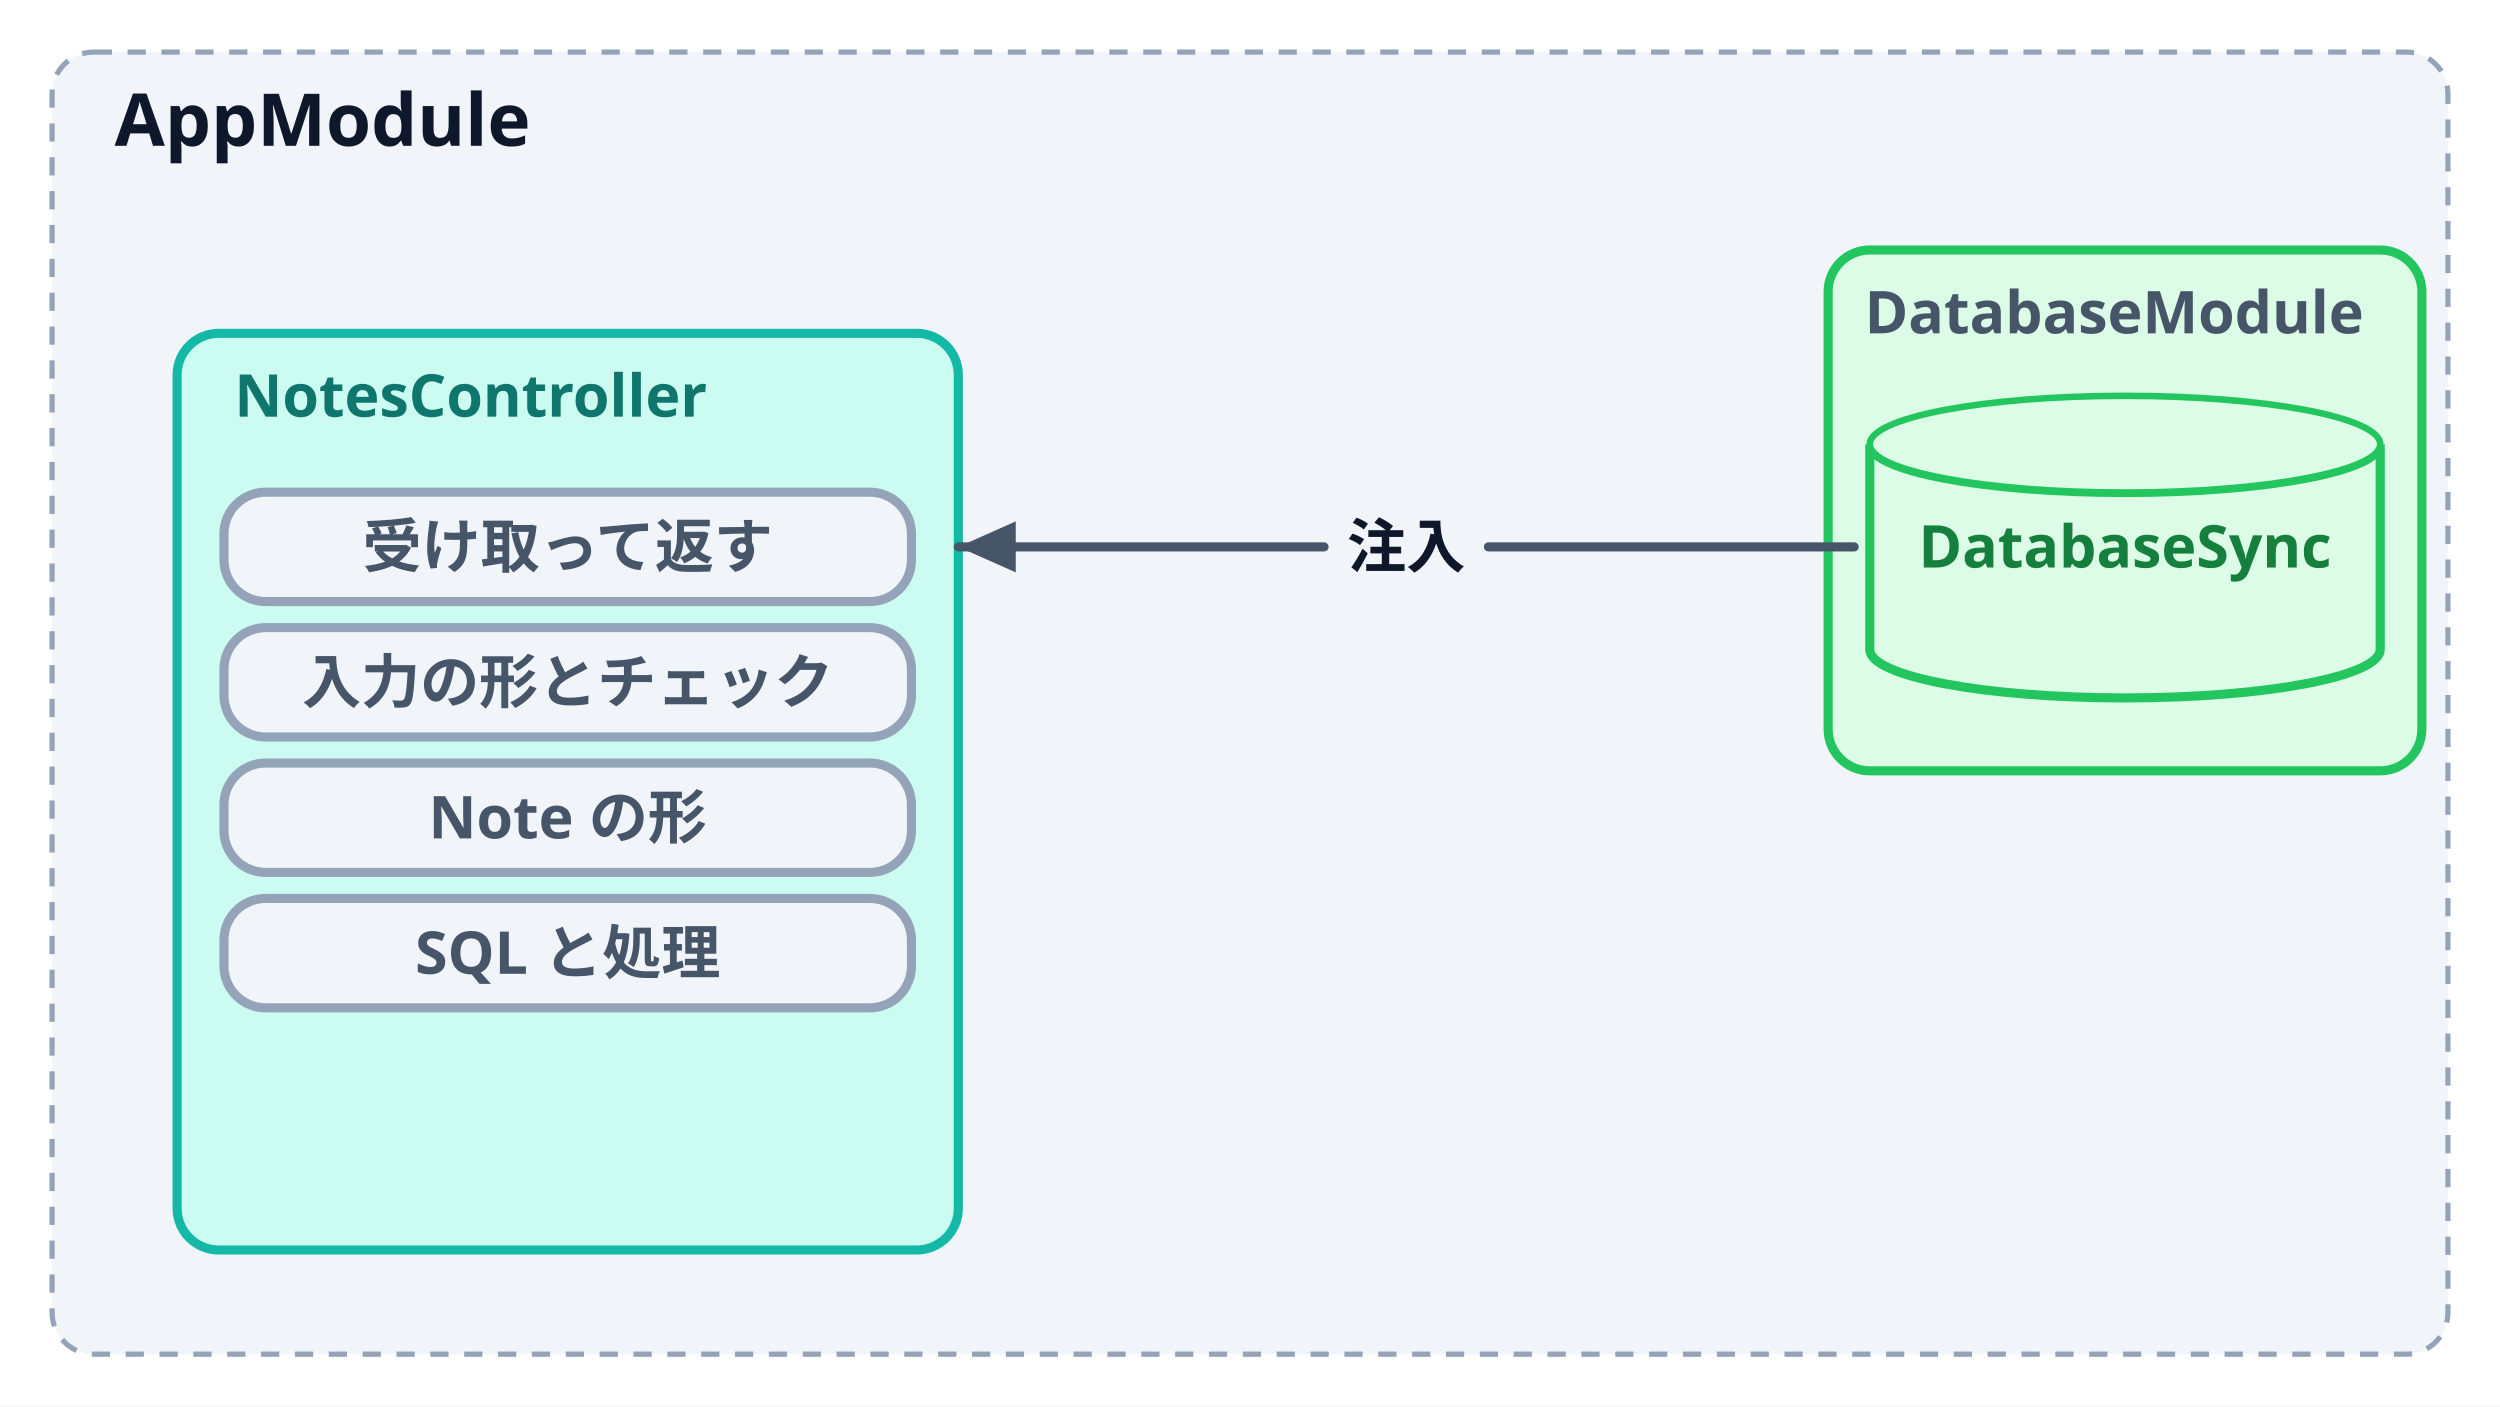
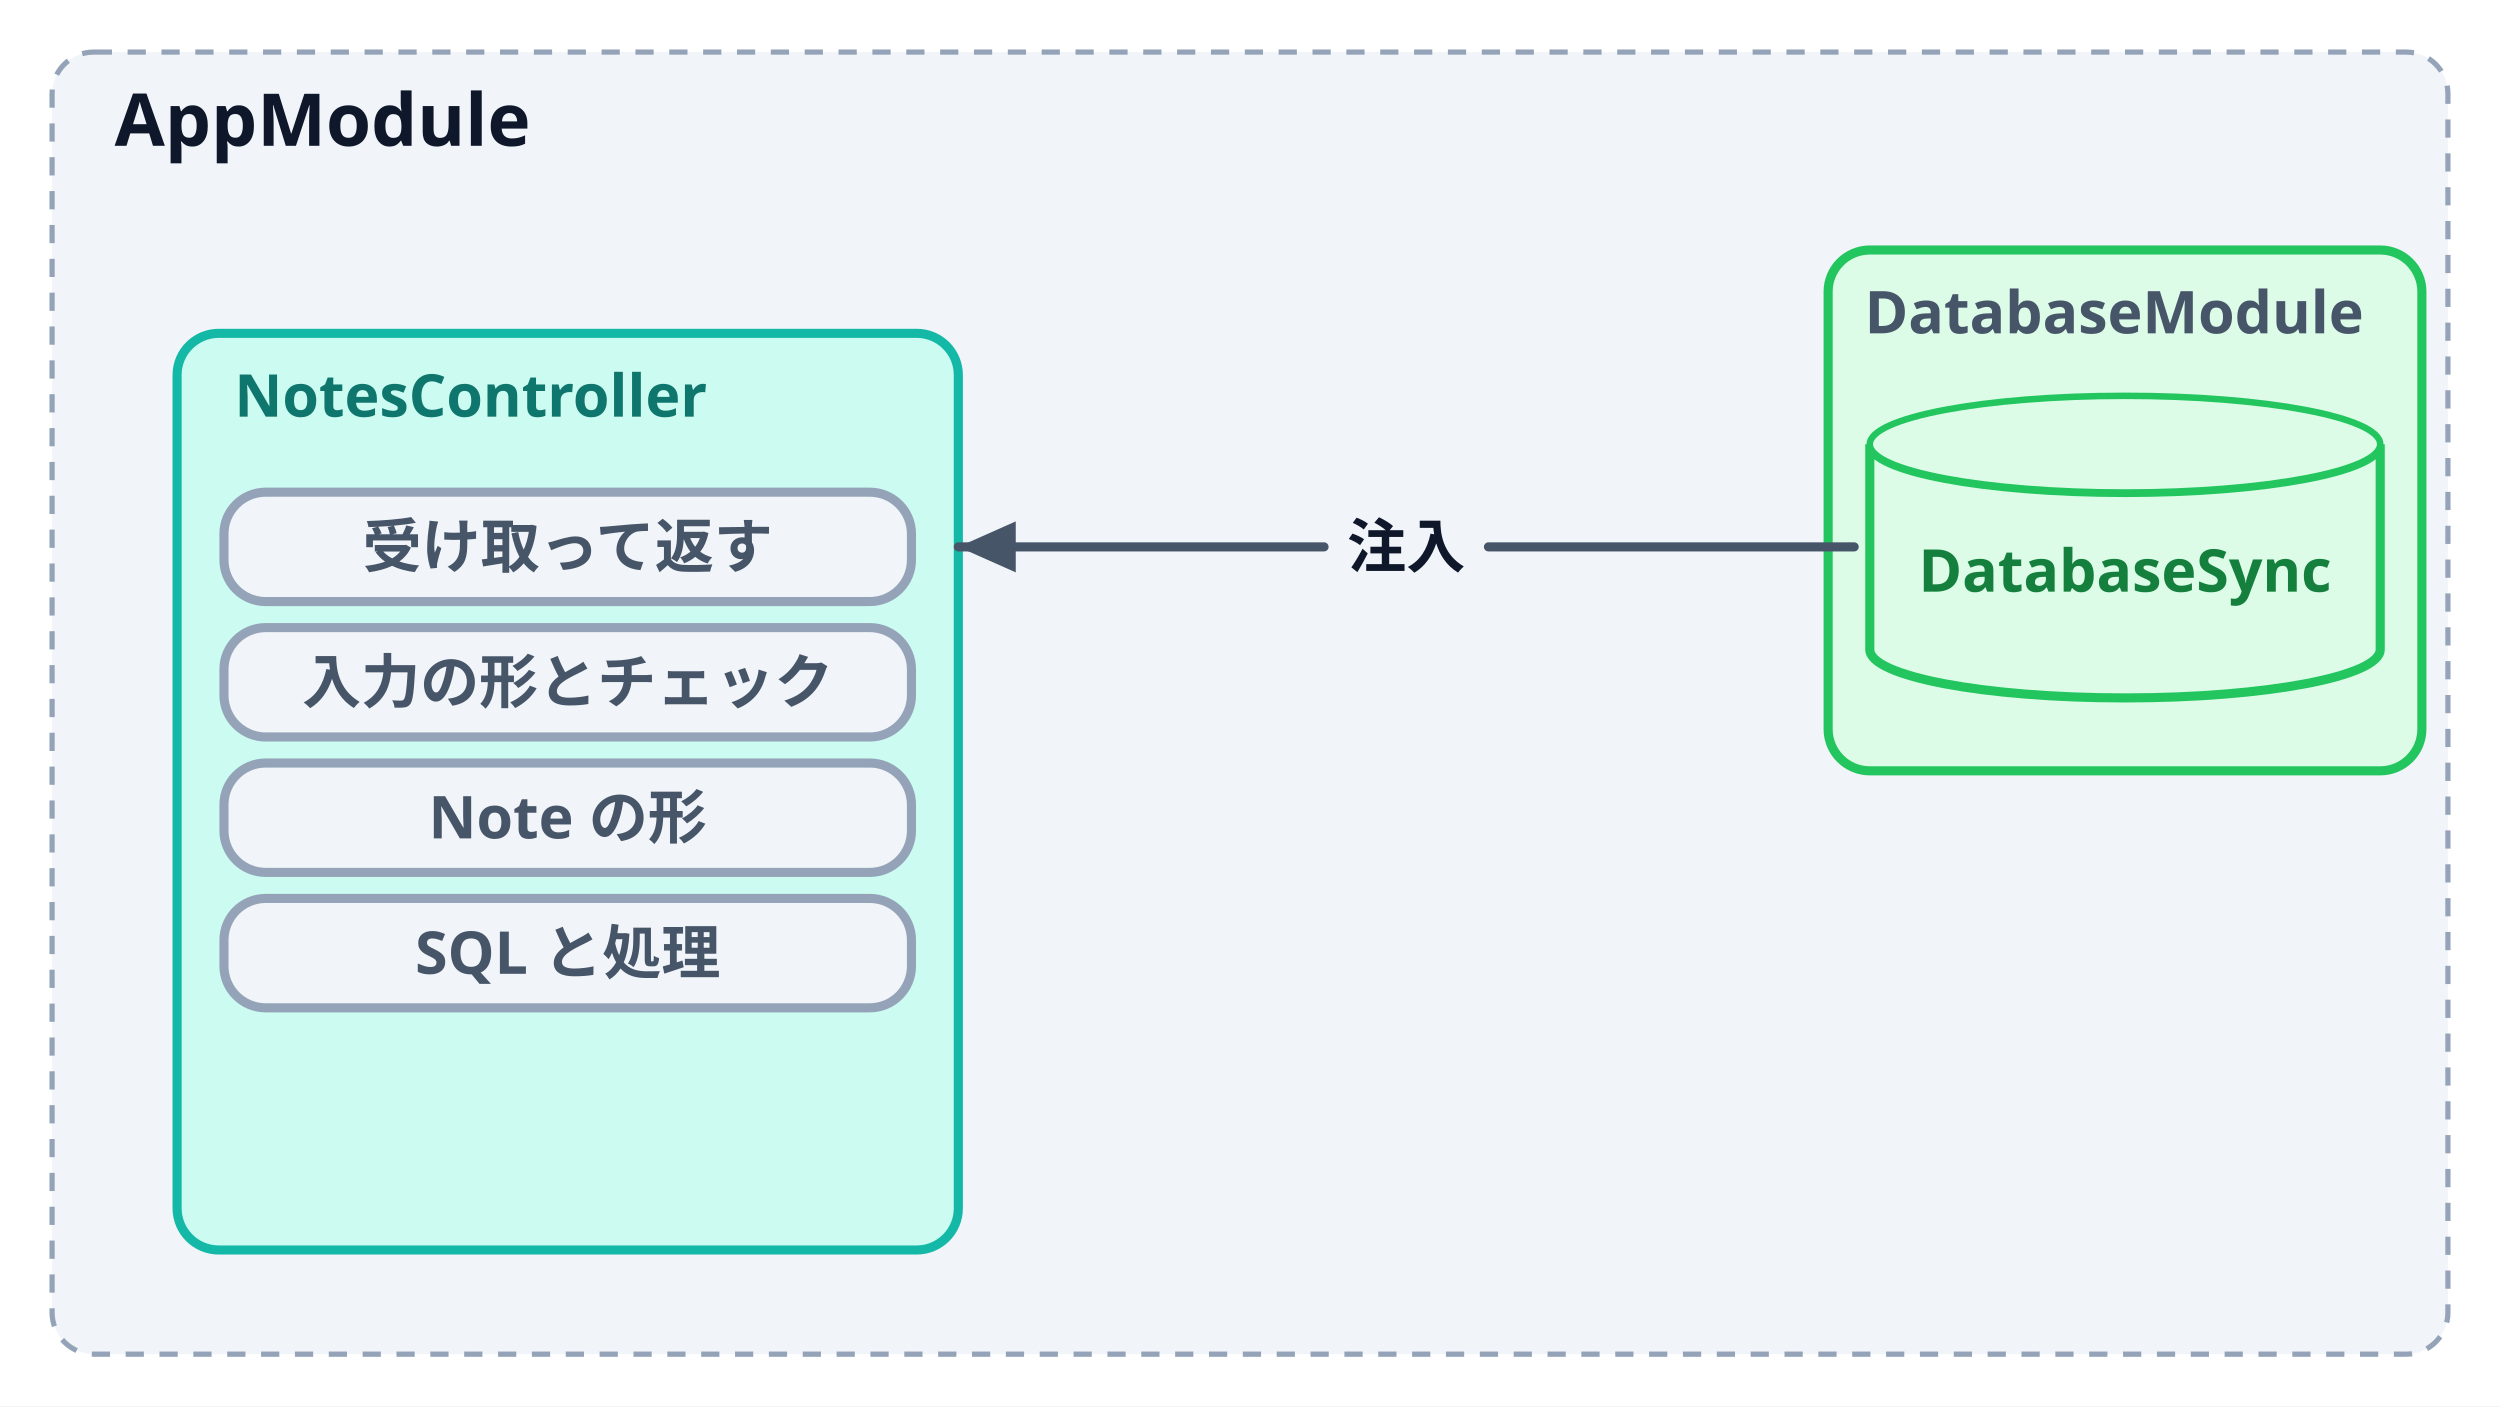
<svg xmlns="http://www.w3.org/2000/svg" width="960" height="540" viewBox="0 0 960 540" font-family="'Hiragino Sans','Noto Sans JP','Yu Gothic','Segoe UI',sans-serif">
  <defs>
    <marker id="aR" viewBox="0 0 10 10" refX="9" refY="5" markerWidth="7" markerHeight="7" orient="auto-start-reverse">
      <path d="M0 1 L9 5 L0 9 z" fill="#475569" />
    </marker>
    <marker id="aRsub" viewBox="0 0 10 10" refX="9" refY="5" markerWidth="7" markerHeight="7" orient="auto-start-reverse">
      <path d="M0 1 L9 5 L0 9 z" fill="#94a3b8" />
    </marker>
  </defs>
  <rect x="0" y="0" width="960" height="540" fill="#ffffff" />
  <rect x="20" y="20" width="920" height="500" rx="16" fill="#f1f5f9" stroke="#94a3b8" stroke-width="2.0" stroke-dasharray="7 6" />
  <text x="44" y="56" text-anchor="start" font-size="28.0" fill="#0f172a" font-weight="700">AppModule</text>
  <rect x="68" y="128" width="300" height="352" rx="16" fill="#ccfbf1" stroke="#14b8a6" stroke-width="3.5" />
  <text x="90" y="160" text-anchor="start" font-size="22.667" fill="#0f766e" font-weight="600">NotesController</text>
  <rect x="86" y="189" width="264" height="42" rx="16" fill="#f1f5f9" stroke="#94a3b8" stroke-width="3.5" />
  <text x="218" y="217.933" text-anchor="middle" font-size="22.667" fill="#475569" font-weight="600">受け取って返す</text>
  <rect x="86" y="241" width="264" height="42" rx="16" fill="#f1f5f9" stroke="#94a3b8" stroke-width="3.5" />
  <text x="218" y="269.933" text-anchor="middle" font-size="22.667" fill="#475569" font-weight="600">入力の形とチェック</text>
  <rect x="86" y="293" width="264" height="42" rx="16" fill="#f1f5f9" stroke="#94a3b8" stroke-width="3.5" />
  <text x="218" y="321.933" text-anchor="middle" font-size="22.667" fill="#475569" font-weight="600">Note の形</text>
  <rect x="86" y="345" width="264" height="42" rx="16" fill="#f1f5f9" stroke="#94a3b8" stroke-width="3.5" />
  <text x="218" y="373.933" text-anchor="middle" font-size="22.667" fill="#475569" font-weight="600">SQL と処理</text>
  <rect x="702" y="96" width="228" height="200" rx="16" fill="#dcfce7" stroke="#22c55e" stroke-width="3.5" />
  <text x="716" y="128" text-anchor="start" font-size="22.667" fill="#475569" font-weight="600">DatabaseModule</text>
  <path d="M718.0 170.56 A98.0 18.56 0 0 0 914.0 170.56 L914.0 249.44 A98.0 18.56 0 0 1 718.0 249.44 Z" fill="#dcfce7" stroke="#22c55e" stroke-width="3.5" />
  <ellipse cx="816.0" cy="170.56" rx="98.0" ry="18.56" fill="#dcfce7" stroke="#22c55e" stroke-width="2.5" />
-   <text x="816" y="217.933" text-anchor="middle" font-size="22.667" fill="#15803d" font-weight="600">DatabaseSync</text>
+   <text x="816" y="227.213" text-anchor="middle" font-size="22.667" fill="#15803d" font-weight="600">DatabaseSync</text>
  <path d="M712.00 210.00 L571.57 210.00" fill="none" stroke="#475569" stroke-width="3.5" stroke-linecap="round" stroke-linejoin="round" />
  <path d="M508.43 210.00 L368.00 210.00" fill="none" stroke="#475569" stroke-width="3.5" stroke-linecap="round" stroke-linejoin="round" marker-end="url(#aR)" />
  <text x="540" y="217.933" text-anchor="middle" font-size="22.667" fill="#0f172a" font-weight="600">注入</text>
</svg>
